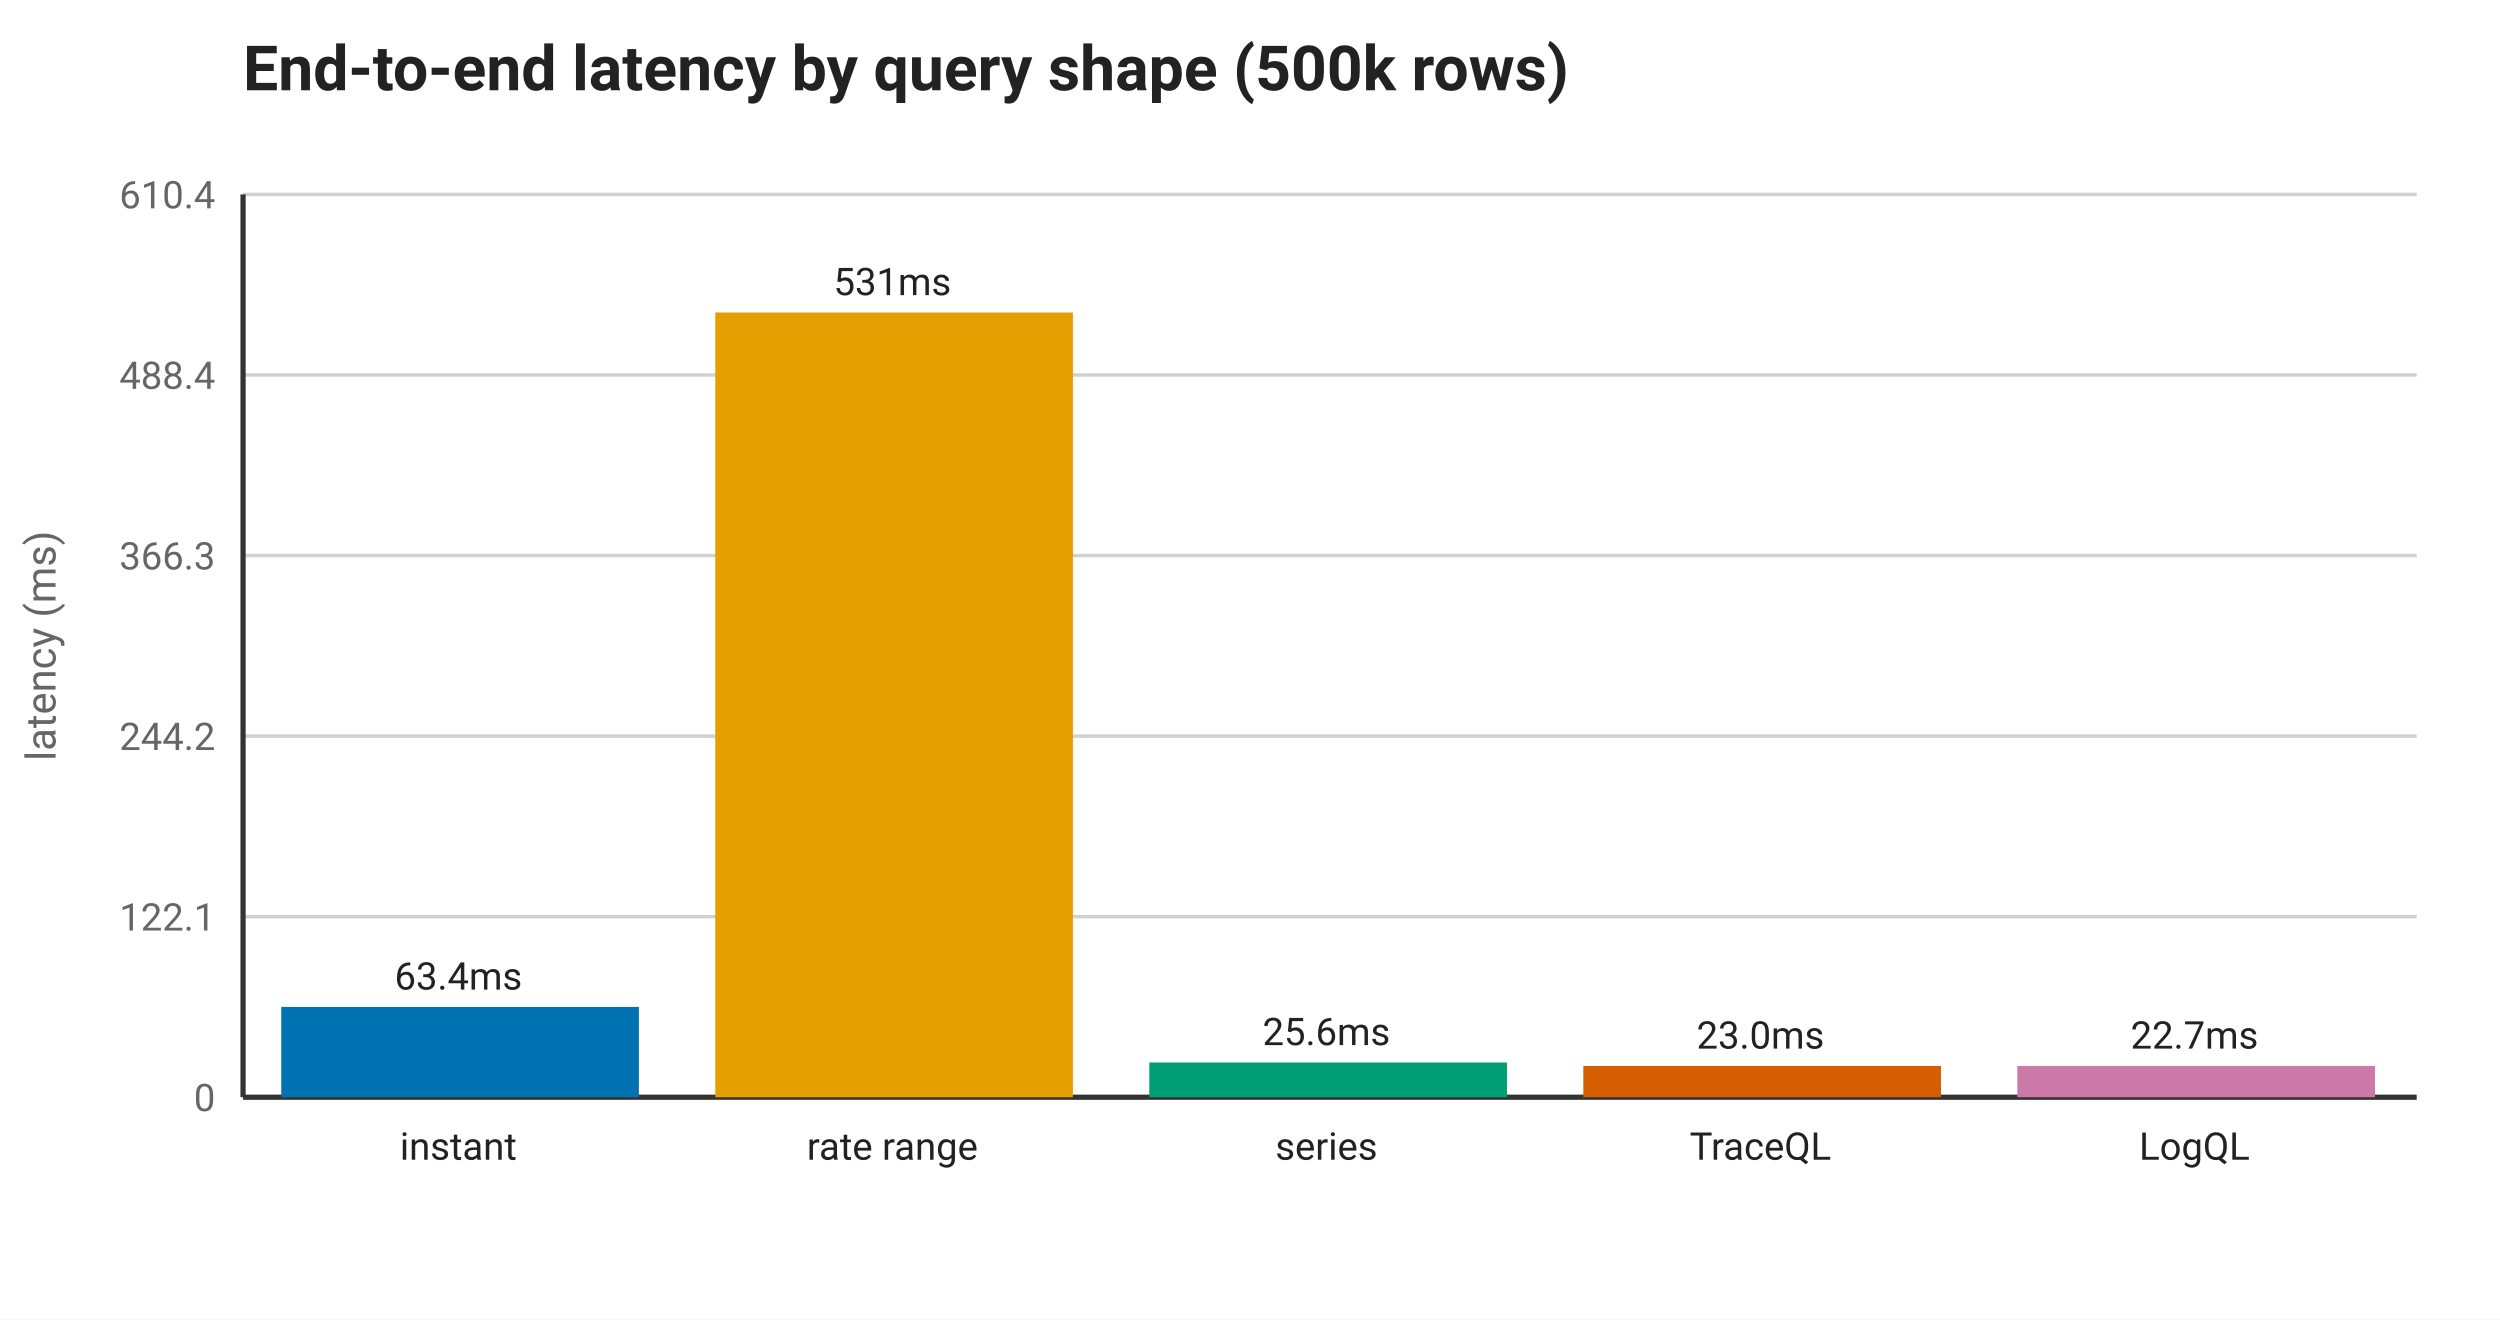
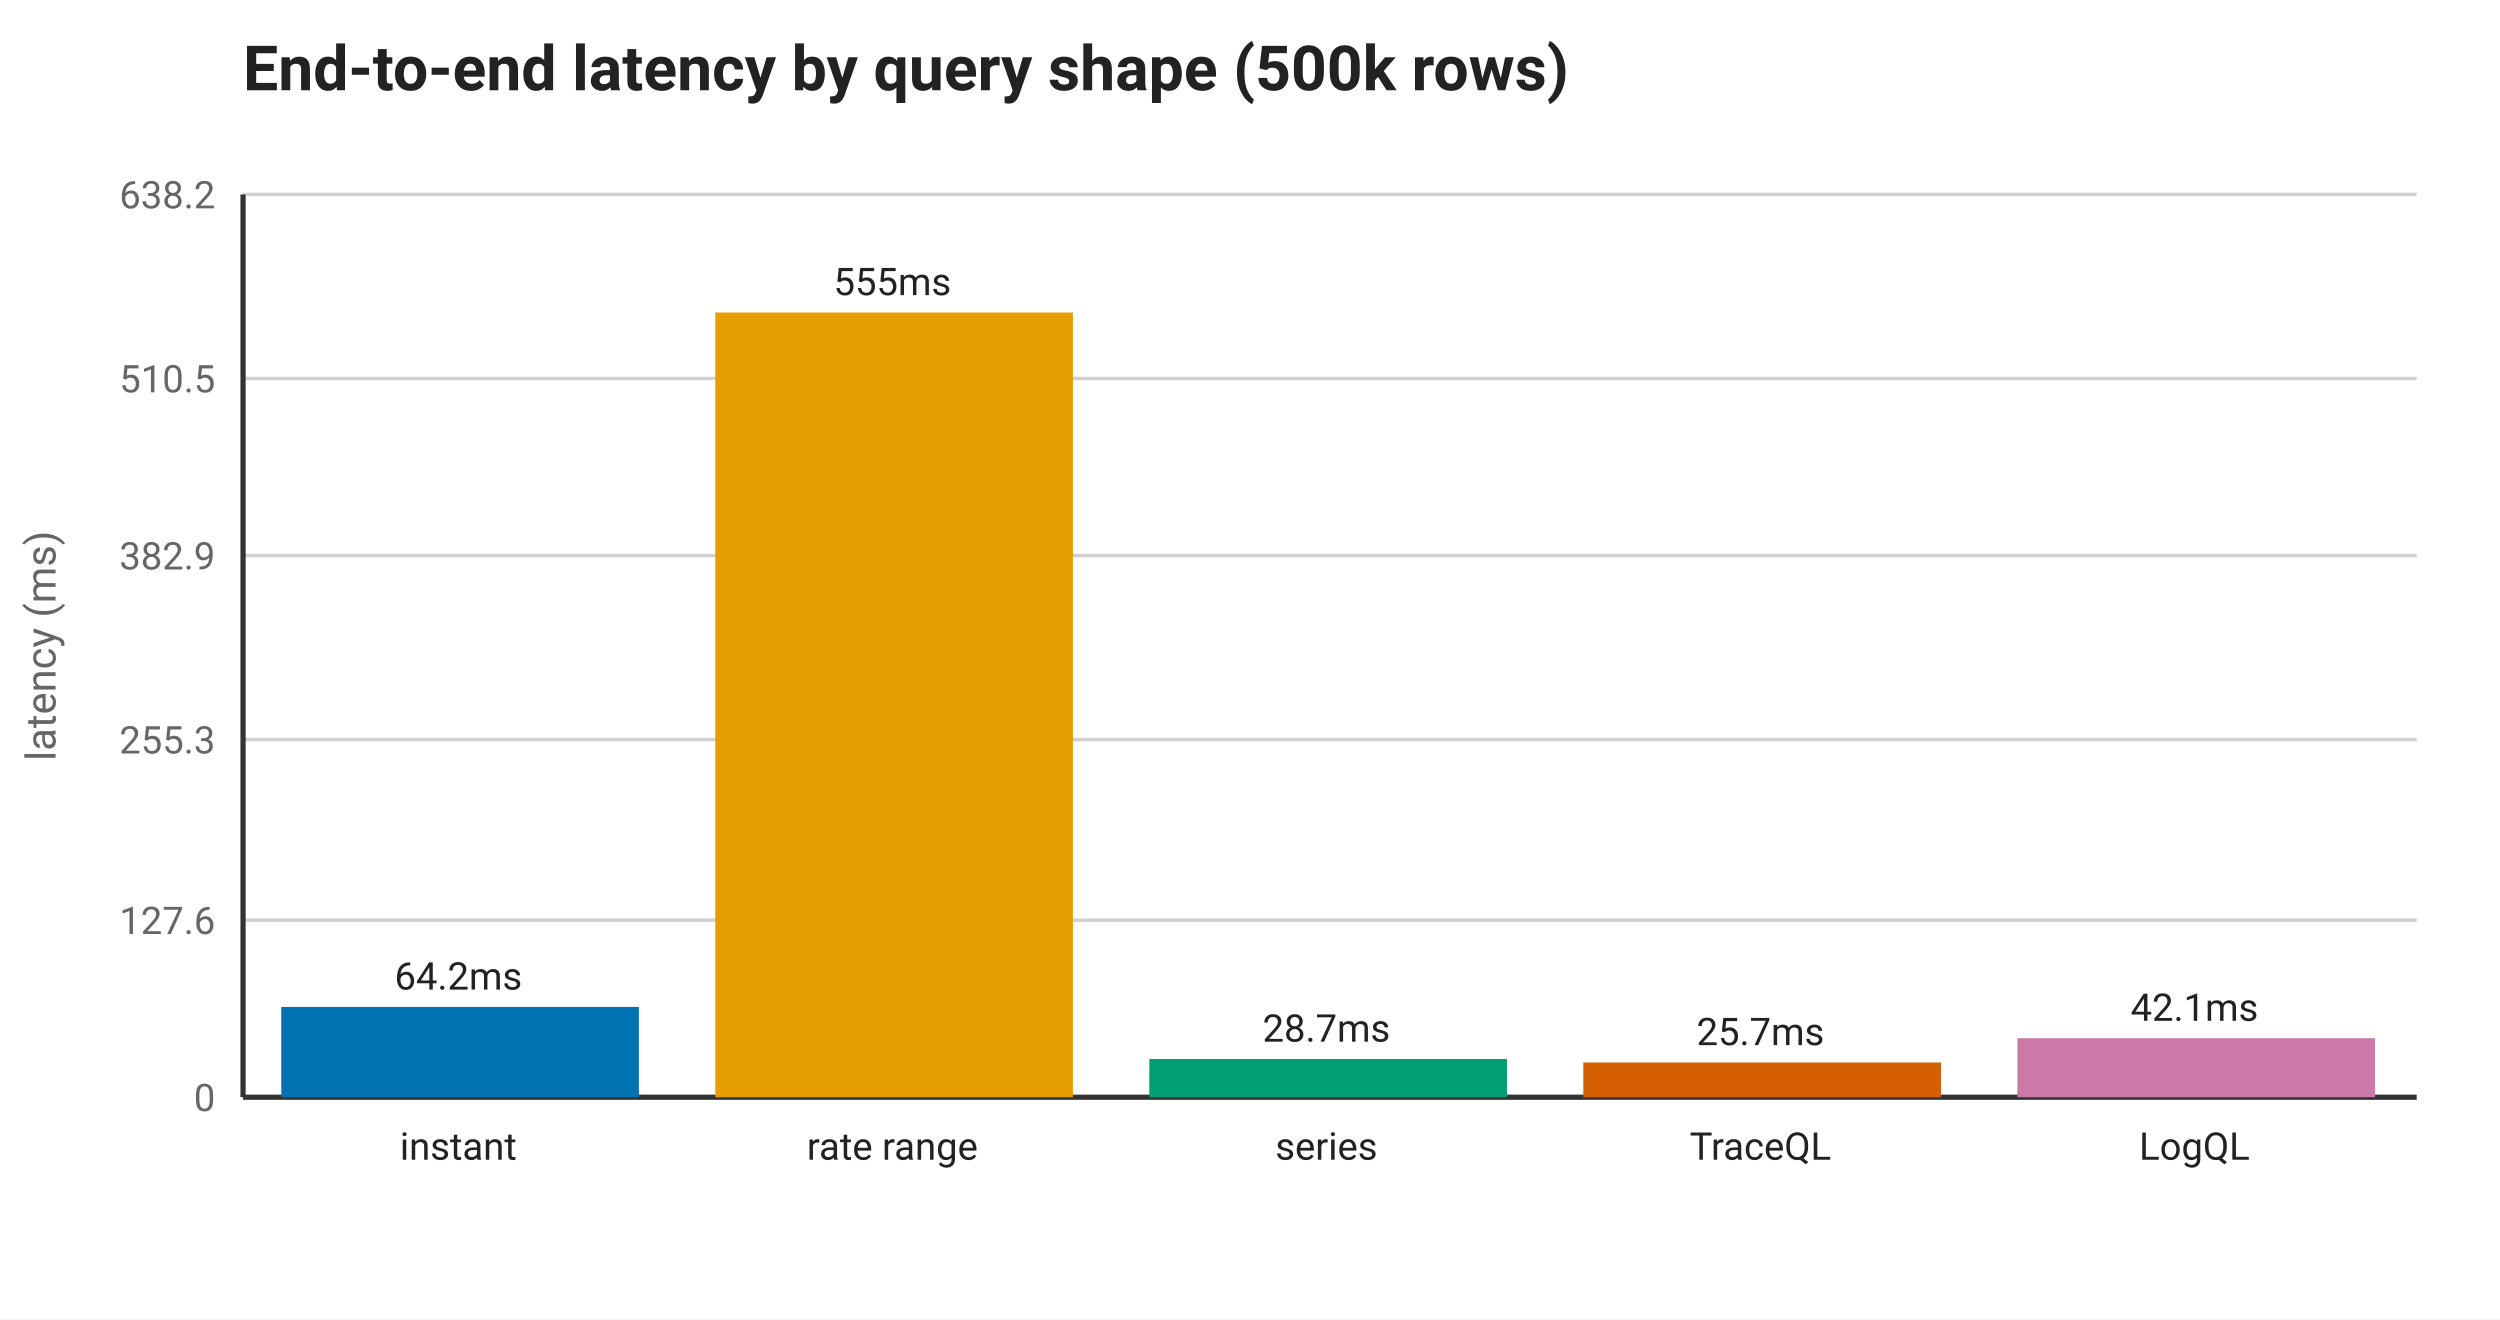
<svg xmlns="http://www.w3.org/2000/svg" viewBox="0 0 720 380" width="720" height="380" font-family="-apple-system,Segoe UI,Roboto,Helvetica,Arial,sans-serif">
  <rect width="720" height="380" fill="white" />
  <text x="70" y="26" font-size="18" font-weight="600" fill="#222222">End-to-end latency by query shape (500k rows)</text>
  <line x1="70" y1="316" x2="696" y2="316" stroke="#d0d0d0" stroke-width="1" />
  <text x="62" y="320" font-size="11" fill="#666666" text-anchor="end">0</text>
-   <line x1="70" y1="264" x2="696" y2="264" stroke="#d0d0d0" stroke-width="1" />
-   <text x="62" y="268" font-size="11" fill="#666666" text-anchor="end">122.1</text>
-   <line x1="70" y1="212" x2="696" y2="212" stroke="#d0d0d0" stroke-width="1" />
-   <text x="62" y="216" font-size="11" fill="#666666" text-anchor="end">244.2</text>
+   <line x1="70" y1="265" x2="696" y2="265" stroke="#d0d0d0" stroke-width="1" />
+   <text x="62" y="269" font-size="11" fill="#666666" text-anchor="end">127.6</text>
+   <line x1="70" y1="213" x2="696" y2="213" stroke="#d0d0d0" stroke-width="1" />
+   <text x="62" y="217" font-size="11" fill="#666666" text-anchor="end">255.3</text>
  <line x1="70" y1="160" x2="696" y2="160" stroke="#d0d0d0" stroke-width="1" />
-   <text x="62" y="164" font-size="11" fill="#666666" text-anchor="end">366.3</text>
-   <line x1="70" y1="108" x2="696" y2="108" stroke="#d0d0d0" stroke-width="1" />
-   <text x="62" y="112" font-size="11" fill="#666666" text-anchor="end">488.4</text>
+   <text x="62" y="164" font-size="11" fill="#666666" text-anchor="end">382.9</text>
+   <line x1="70" y1="109" x2="696" y2="109" stroke="#d0d0d0" stroke-width="1" />
+   <text x="62" y="113" font-size="11" fill="#666666" text-anchor="end">510.5</text>
  <line x1="70" y1="56" x2="696" y2="56" stroke="#d0d0d0" stroke-width="1" />
-   <text x="62" y="60" font-size="11" fill="#666666" text-anchor="end">610.4</text>
+   <text x="62" y="60" font-size="11" fill="#666666" text-anchor="end">638.2</text>
  <line x1="70" y1="56" x2="70" y2="316" stroke="#333333" stroke-width="1.5" />
  <line x1="70" y1="316" x2="696" y2="316" stroke="#333333" stroke-width="1.5" />
  <text x="16" y="186" font-size="12" fill="#666666" text-anchor="middle" transform="rotate(-90 16 186)">latency (ms)</text>
  <rect x="81" y="290" width="103" height="26" fill="#0072B2" />
-   <text x="132" y="285" font-size="11" fill="#222222" text-anchor="middle">63.4ms</text>
+   <text x="132" y="285" font-size="11" fill="#222222" text-anchor="middle">64.2ms</text>
  <text x="132" y="334" font-size="11" fill="#222222" text-anchor="middle">instant</text>
  <rect x="206" y="90" width="103" height="226" fill="#E69F00" />
-   <text x="257" y="85" font-size="11" fill="#222222" text-anchor="middle">531ms</text>
+   <text x="257" y="85" font-size="11" fill="#222222" text-anchor="middle">555ms</text>
  <text x="257" y="334" font-size="11" fill="#222222" text-anchor="middle">rate range</text>
-   <rect x="331" y="306" width="103" height="10" fill="#009E73" />
-   <text x="382" y="301" font-size="11" fill="#222222" text-anchor="middle">25.6ms</text>
+   <rect x="331" y="305" width="103" height="11" fill="#009E73" />
+   <text x="382" y="300" font-size="11" fill="#222222" text-anchor="middle">28.7ms</text>
  <text x="382" y="334" font-size="11" fill="#222222" text-anchor="middle">series</text>
-   <rect x="456" y="307" width="103" height="9" fill="#D55E00" />
-   <text x="507" y="302" font-size="11" fill="#222222" text-anchor="middle">23.0ms</text>
+   <rect x="456" y="306" width="103" height="10" fill="#D55E00" />
+   <text x="507" y="301" font-size="11" fill="#222222" text-anchor="middle">25.7ms</text>
  <text x="507" y="334" font-size="11" fill="#222222" text-anchor="middle">TraceQL</text>
-   <rect x="581" y="307" width="103" height="9" fill="#CC79A7" />
-   <text x="632" y="302" font-size="11" fill="#222222" text-anchor="middle">22.7ms</text>
+   <rect x="581" y="299" width="103" height="17" fill="#CC79A7" />
+   <text x="632" y="294" font-size="11" fill="#222222" text-anchor="middle">42.1ms</text>
  <text x="632" y="334" font-size="11" fill="#222222" text-anchor="middle">LogQL</text>
</svg>
